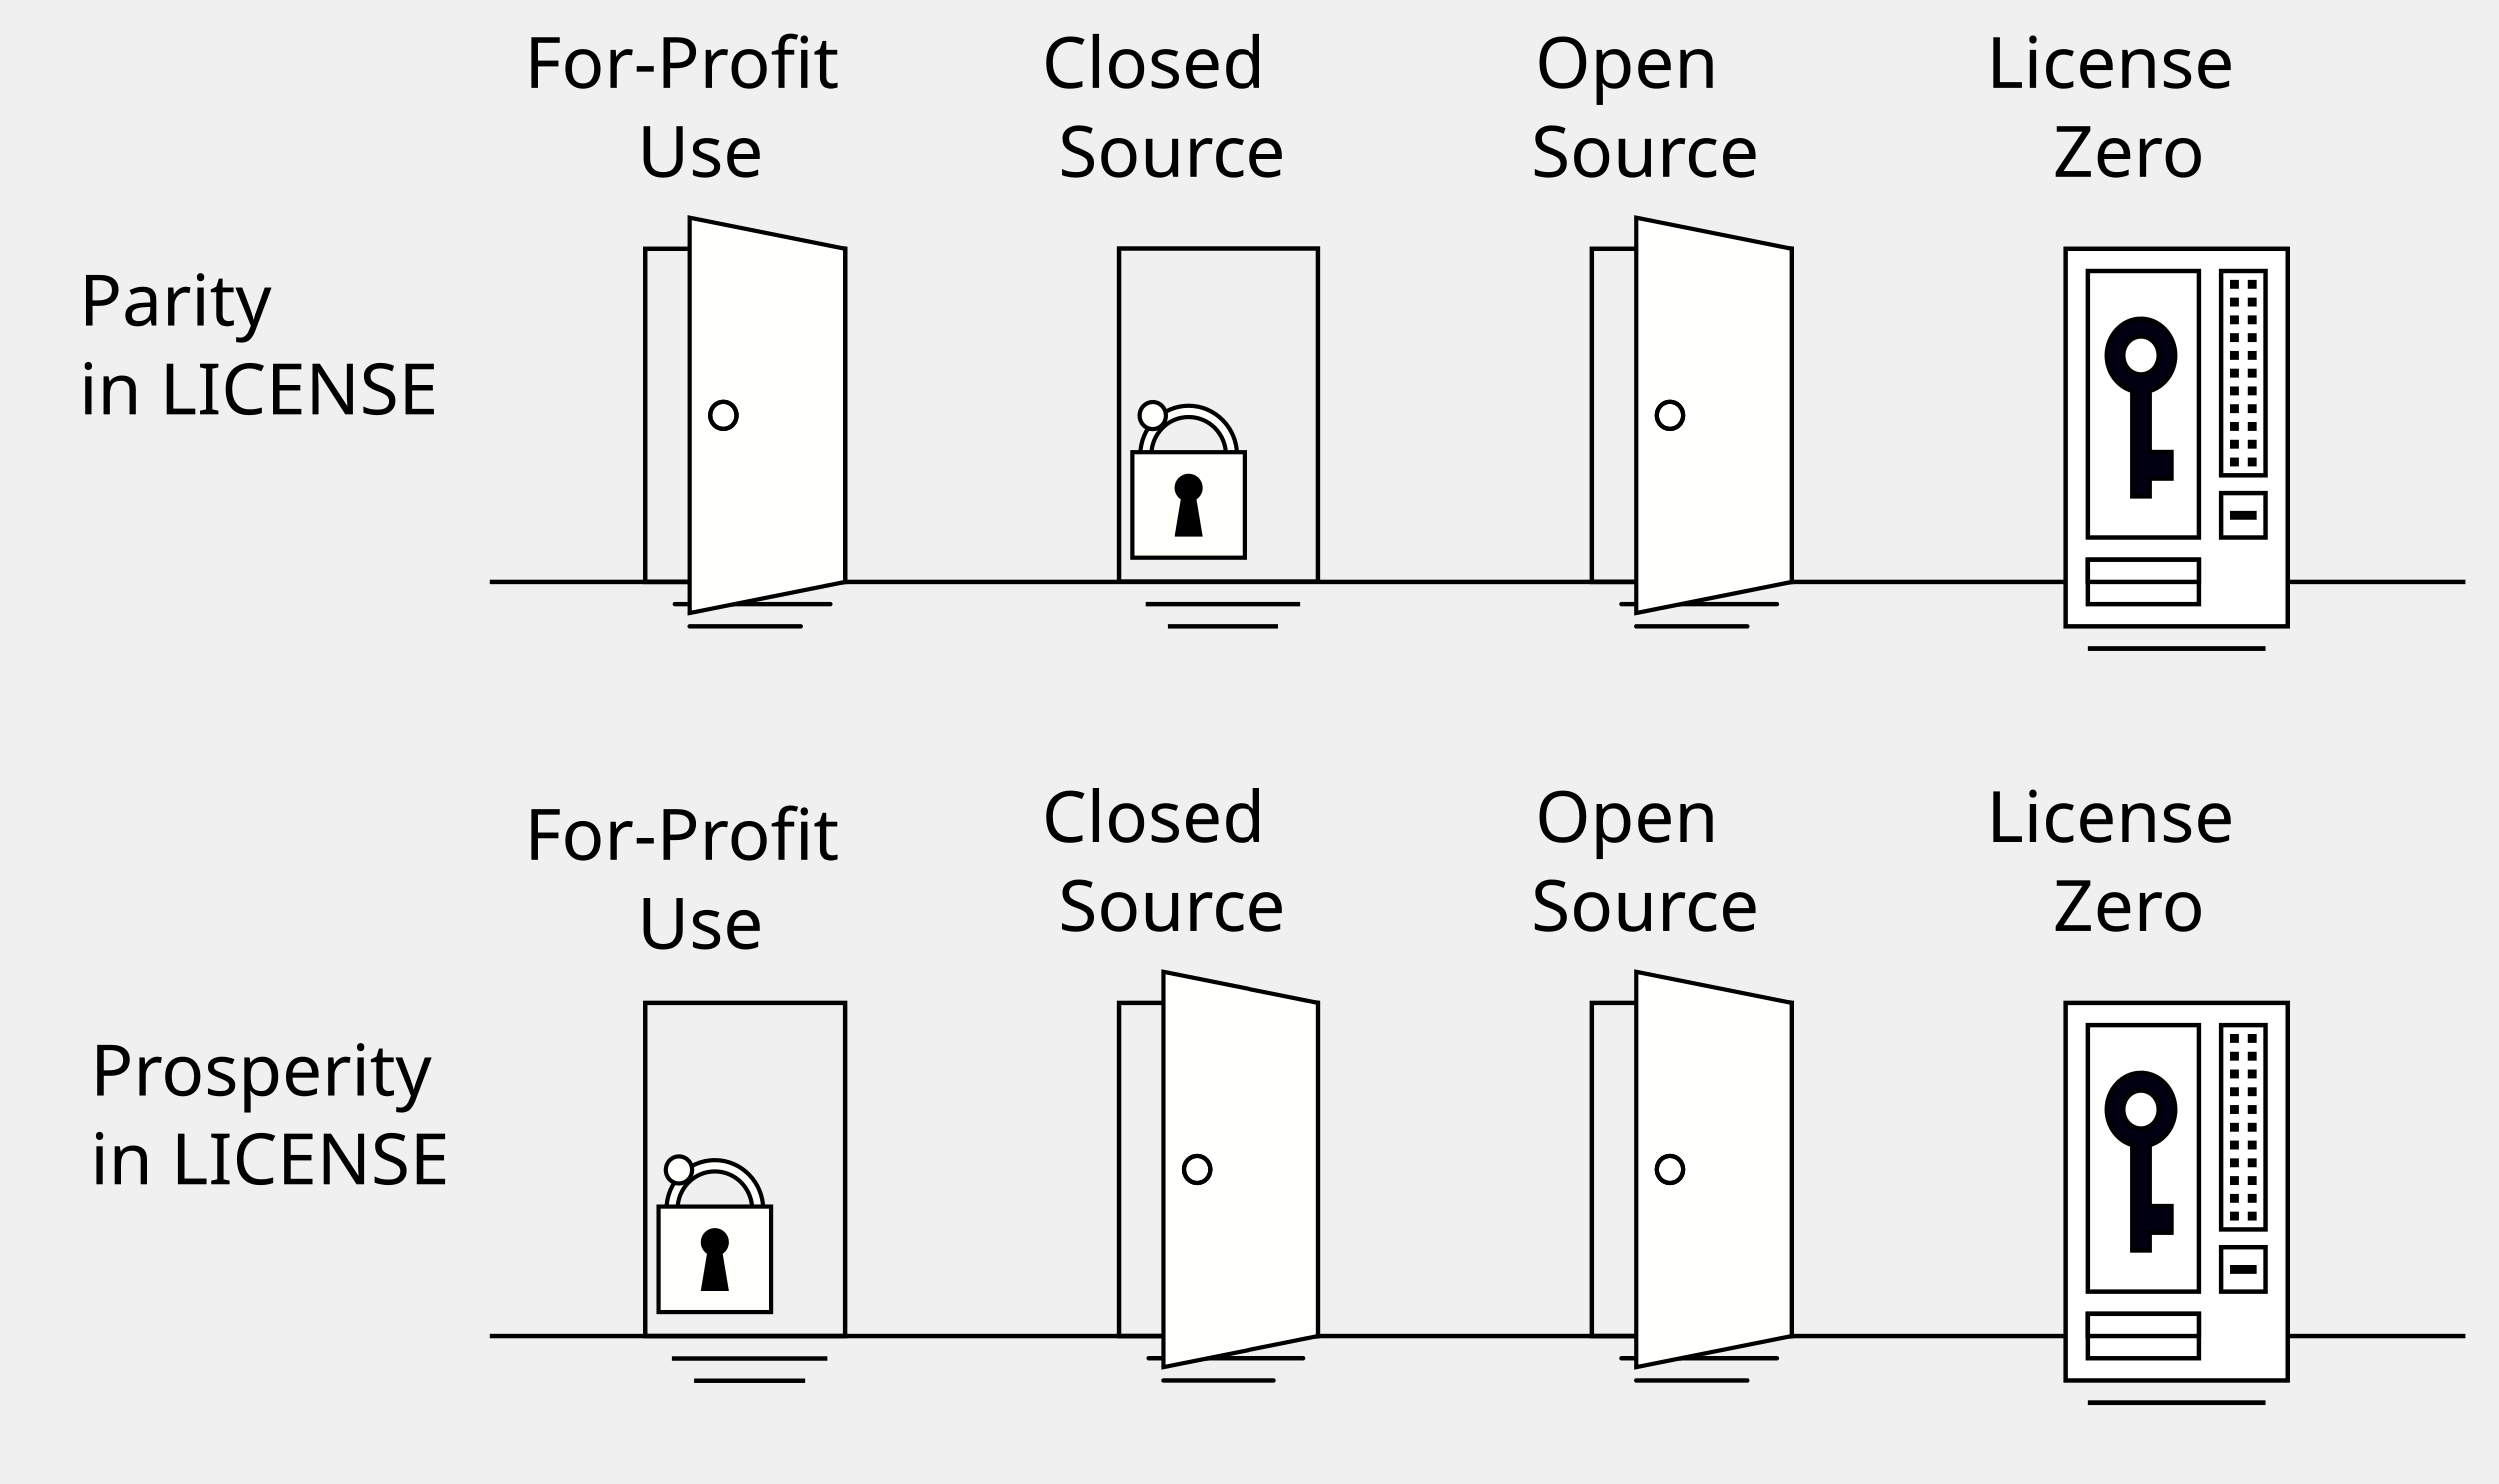
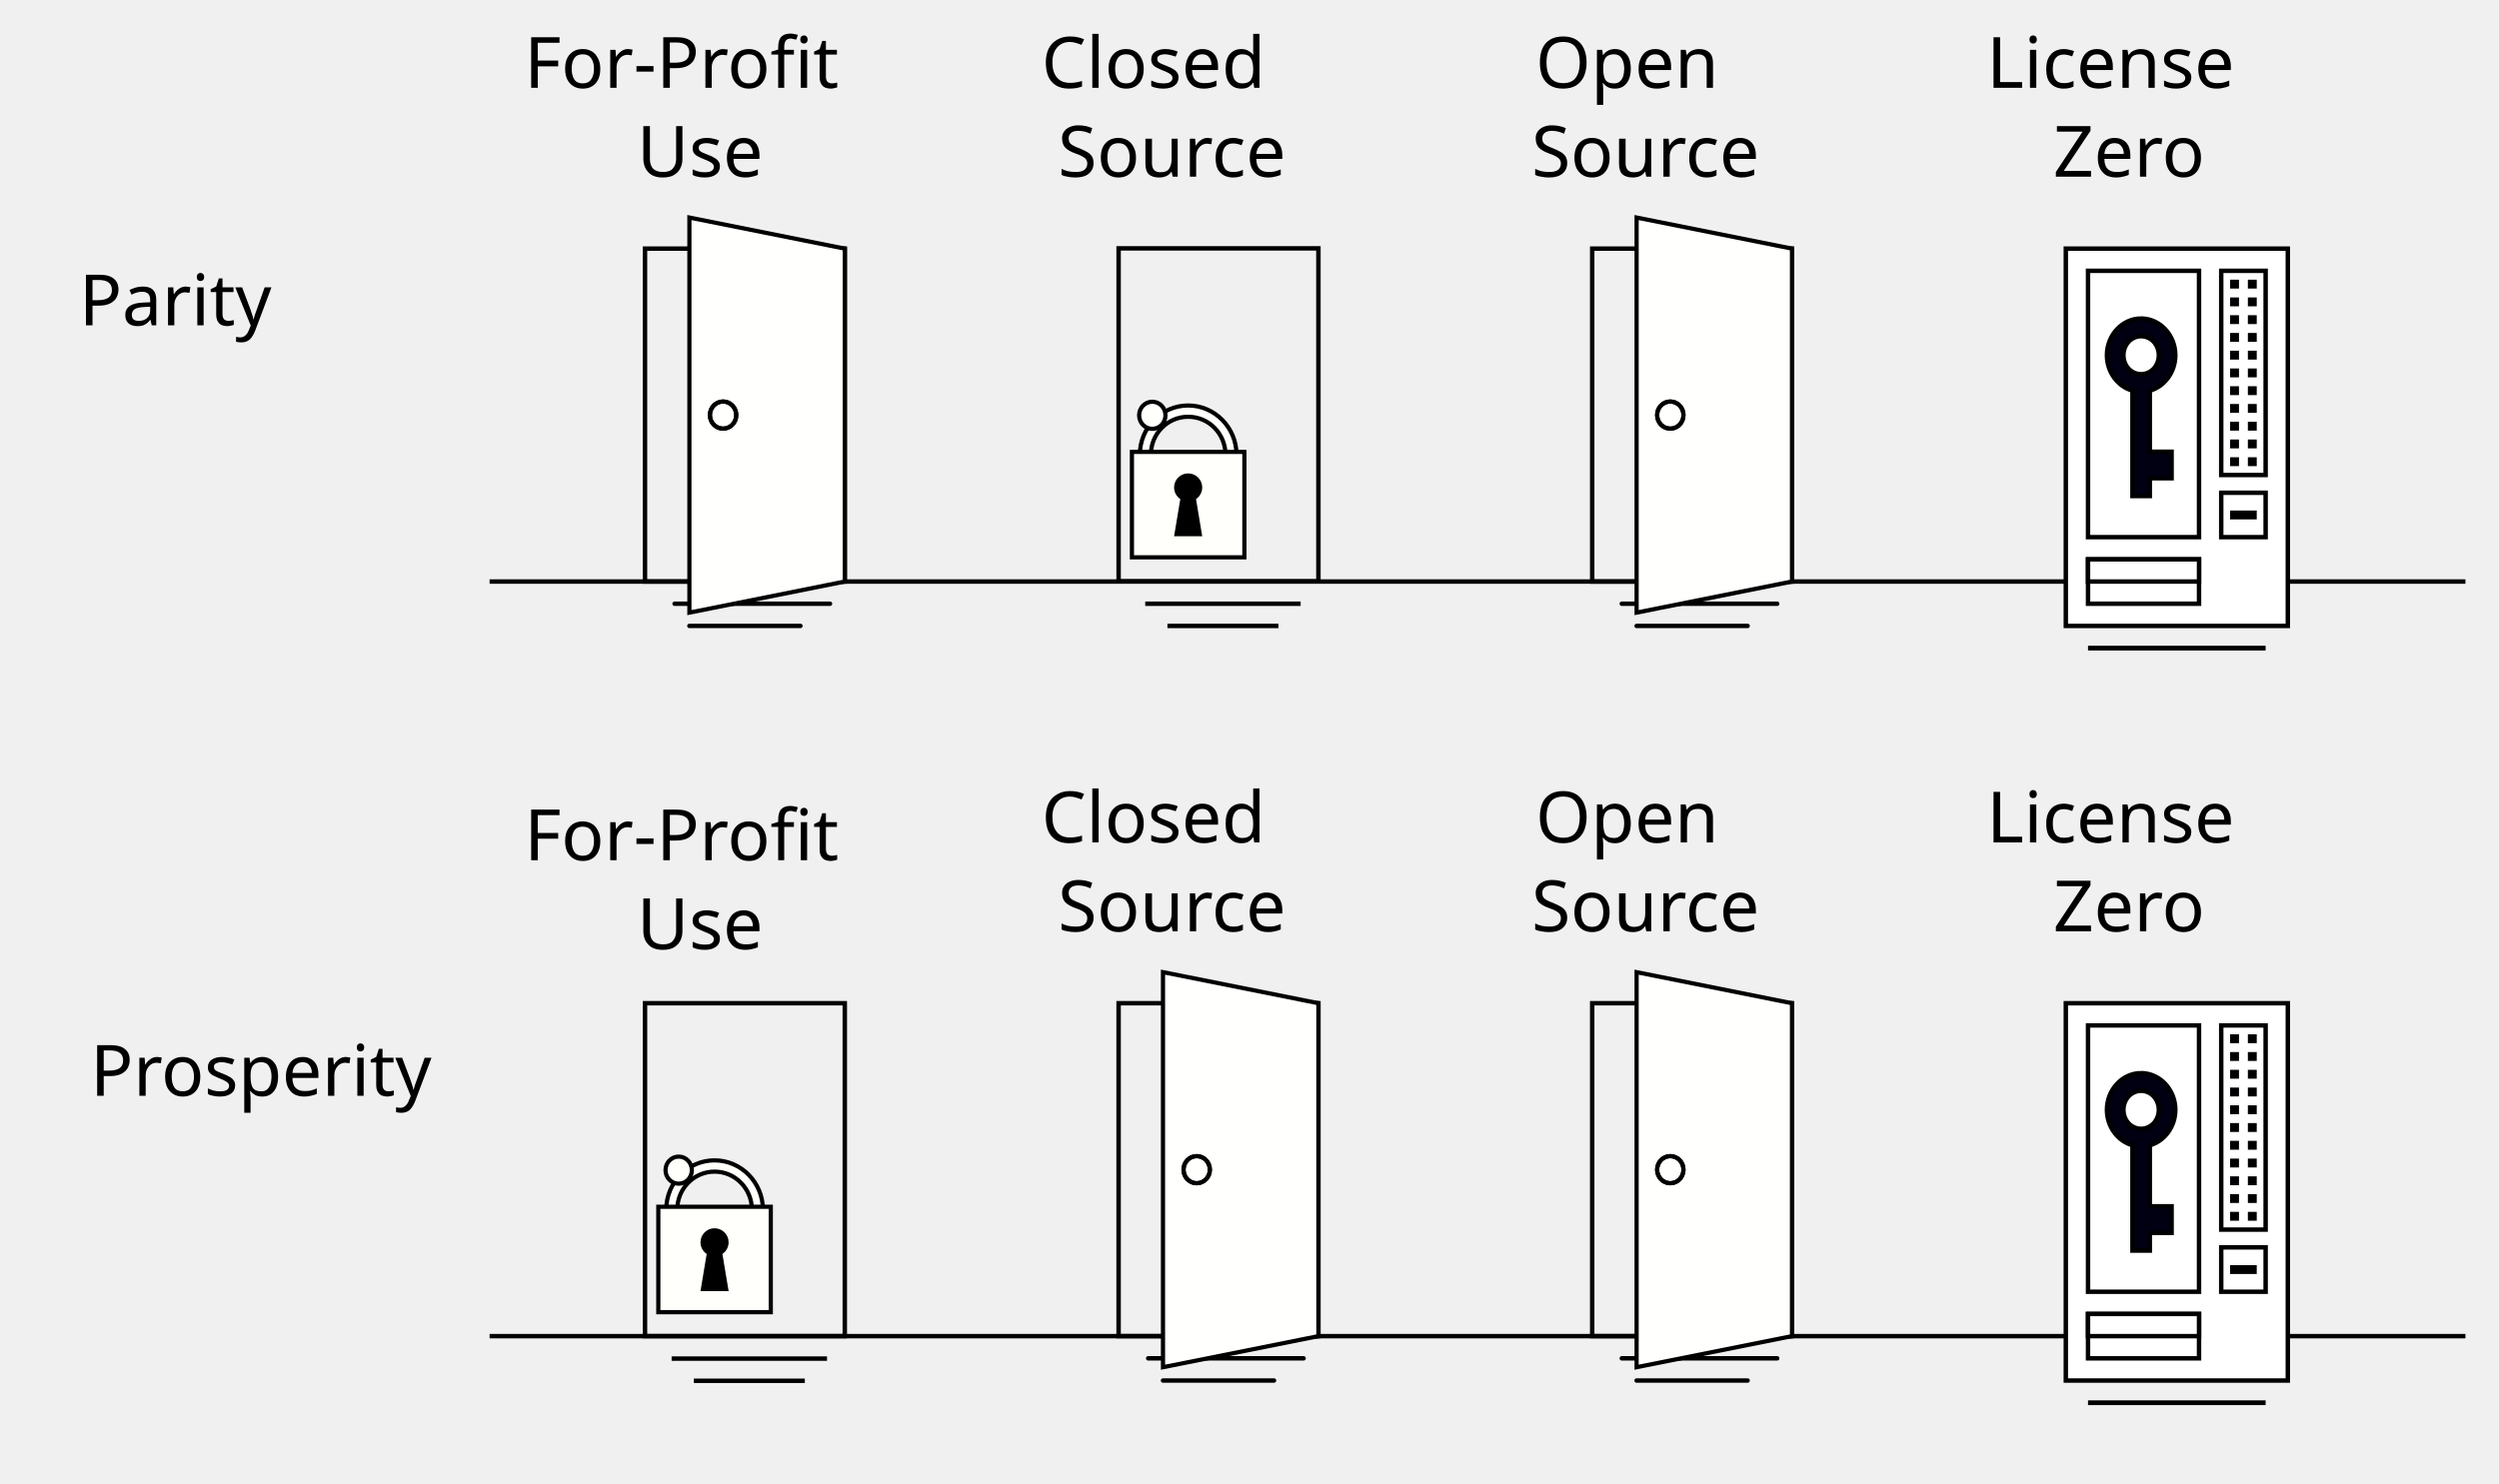
<svg xmlns="http://www.w3.org/2000/svg" xmlns:xlink="http://www.w3.org/1999/xlink" width="148.914mm" height="88.398mm" viewBox="0 0 148.914 88.398" version="1.1" id="svg8">
  <defs id="defs2" />
  <g id="layer1" transform="translate(-9.190606,-86.38919)">
    <path style="fill:none;fill-rule:evenodd;stroke:#000000;stroke-width:0.265px;stroke-linecap:butt;stroke-linejoin:miter;stroke-opacity:1" d="M 38.365,121.052 H 156.104" id="path4766" />
    <g id="g4764" transform="translate(25.66458,-26.72292)">
      <g id="g4672" style="fill:#ffffff;fill-opacity:1" />
      <g id="g4969">
        <path style="fill:#ffffff;fill-opacity:1;fill-rule:evenodd;stroke:#000000;stroke-width:0.265px;stroke-linecap:butt;stroke-linejoin:miter;stroke-opacity:1" d="m 106.627,127.931 v 22.49 h 13.229 v -22.49 z" id="path4583" />
        <path style="fill:#ffffff;fill-opacity:1;fill-rule:evenodd;stroke:#000000;stroke-width:0.265px;stroke-linecap:butt;stroke-linejoin:miter;stroke-opacity:1" d="m 107.95,129.254 v 15.875 h 6.615 v -15.875 z" id="path4585" />
        <path style="fill:#ffffff;fill-opacity:1;fill-rule:evenodd;stroke:#000000;stroke-width:0.265px;stroke-linecap:butt;stroke-linejoin:miter;stroke-opacity:1" d="m 107.95,146.452 v 2.646 h 6.615 v -2.646 z" id="path4587" />
        <path style="fill:#ffffff;fill-opacity:1;fill-rule:evenodd;stroke:#000000;stroke-width:0.265px;stroke-linecap:butt;stroke-linejoin:miter;stroke-opacity:1" d="M 115.888,129.254 V 141.425 h 2.646 v -12.171 z" id="path4589" />
        <path style="fill:#ffffff;fill-opacity:1;fill-rule:evenodd;stroke:#000000;stroke-width:0.265px;stroke-linecap:butt;stroke-linejoin:miter;stroke-opacity:1" d="m 115.888,142.483 v 2.646 h 2.646 v -2.646 z" id="path4591" />
        <path style="fill:#ffffff;fill-opacity:1;fill-rule:evenodd;stroke:#000000;stroke-width:0.265px;stroke-linecap:butt;stroke-linejoin:miter;stroke-opacity:1" d="m 107.95,147.775 h 6.615 v -1.323 H 107.95 Z" id="path4612" />
        <path style="fill:#000000;fill-opacity:1;fill-rule:evenodd;stroke:none;stroke-width:0.265px;stroke-linecap:butt;stroke-linejoin:miter;stroke-opacity:1" d="m 116.417,143.542 v 0.529 h 1.587 v -0.529 z" id="path4614" />
        <path style="fill:#000012;fill-opacity:1;fill-rule:evenodd;stroke:#000000;stroke-width:0.262px;stroke-linecap:butt;stroke-linejoin:miter;stroke-opacity:1" d="m 111.115,132.096 c -1.121,0 -2.04,0.986 -2.04,2.188 0,1.01 0.649,1.865 1.521,2.113 v 6.282 h 1.038 v -1.058 h 1.298 v -1.587 h -1.298 v -3.636 c 0.872,-0.249 1.521,-1.103 1.521,-2.113 0,-1.202 -0.919,-2.188 -2.04,-2.188 z m 0,1.058 c 0.588,0 1.053,0.5 1.053,1.13 0,0.63 -0.466,1.13 -1.053,1.13 -0.588,0 -1.053,-0.499 -1.053,-1.13 0,-0.63 0.466,-1.13 1.053,-1.13 z" id="path4604" />
        <path style="fill:#000003;fill-opacity:1;fill-rule:evenodd;stroke:none;stroke-width:0.265px;stroke-linecap:butt;stroke-linejoin:miter;stroke-opacity:1" d="m 116.417,129.783 v 0.529 h 0.529 v -0.529 z" id="path4616" />
        <use style="fill:#000003;fill-opacity:1" x="0" y="0" xlink:href="#path4616" id="use4618" transform="translate(1.058332)" width="100%" height="100%" />
        <use style="fill:#000003;fill-opacity:1" x="0" y="0" xlink:href="#use4618" id="use4620" transform="translate(-1.058333,1.058333)" width="100%" height="100%" />
        <use style="fill:#000003;fill-opacity:1" x="0" y="0" xlink:href="#use4620" id="use4622" transform="translate(1.058332,2.9333333e-6)" width="100%" height="100%" />
        <use style="fill:#000003;fill-opacity:1" x="0" y="0" xlink:href="#use4622" id="use4624" transform="translate(-1.05833,1.05833)" width="100%" height="100%" />
        <use style="fill:#000003;fill-opacity:1" x="0" y="0" xlink:href="#use4624" id="use4626" transform="translate(1.05833,2.9333333e-6)" width="100%" height="100%" />
        <use style="fill:#000003;fill-opacity:1" x="0" y="0" xlink:href="#use4626" id="use4628" transform="translate(-1.05833,1.058333)" width="100%" height="100%" />
        <use style="fill:#000003;fill-opacity:1" x="0" y="0" xlink:href="#use4628" id="use4630" transform="translate(1.05833,-2.2666667e-6)" width="100%" height="100%" />
        <use style="fill:#000003;fill-opacity:1" x="0" y="0" xlink:href="#use4630" id="use4632" transform="translate(-1.05833,1.058333)" width="100%" height="100%" />
        <use style="fill:#000003;fill-opacity:1" x="0" y="0" xlink:href="#use4632" id="use4634" transform="translate(1.05833,2.9333333e-6)" width="100%" height="100%" />
        <use style="fill:#000003;fill-opacity:1" x="0" y="0" xlink:href="#use4634" id="use4636" transform="translate(-1.05833,1.058333)" width="100%" height="100%" />
        <use style="fill:#000003;fill-opacity:1" x="0" y="0" xlink:href="#use4636" id="use4638" transform="translate(1.05833)" width="100%" height="100%" />
        <use style="fill:#000003;fill-opacity:1" x="0" y="0" xlink:href="#use4638" id="use4640" transform="translate(-1.058333,1.05833)" width="100%" height="100%" />
        <use style="fill:#000003;fill-opacity:1" x="0" y="0" xlink:href="#use4640" id="use4642" transform="translate(1.058338,2.9333333e-6)" width="100%" height="100%" />
        <use style="fill:#000003;fill-opacity:1" x="0" y="0" xlink:href="#use4642" id="use4644" transform="translate(-1.058333,1.05833)" width="100%" height="100%" />
        <use style="fill:#000003;fill-opacity:1" x="0" y="0" xlink:href="#use4644" id="use4646" transform="translate(1.05833)" width="100%" height="100%" />
        <use height="100%" width="100%" transform="translate(-1.05833,1.058354)" id="use4810" xlink:href="#use4646" y="0" x="0" style="fill:#ffffff;fill-opacity:1" />
        <use height="100%" width="100%" transform="translate(1.05833)" id="use4812" xlink:href="#use4810" y="0" x="0" style="fill:#ffffff;fill-opacity:1" />
        <path style="fill:none;fill-rule:evenodd;stroke:#000000;stroke-width:0.283px;stroke-linecap:butt;stroke-linejoin:miter;stroke-opacity:1" d="m 107.95,151.744 h 10.583" id="path4493-6" />
        <use x="0" y="0" xlink:href="#use4812" id="use5037" transform="translate(-1.058329,1.058313)" width="100%" height="100%" />
        <use x="0" y="0" xlink:href="#use5037" id="use5039" transform="translate(1.05833)" width="100%" height="100%" />
        <use x="0" y="0" xlink:href="#use5039" id="use5041" transform="translate(-1.058333,1.058333)" width="100%" height="100%" />
        <use x="0" y="0" xlink:href="#use5041" id="use5043" transform="translate(1.058333)" width="100%" height="100%" />
      </g>
    </g>
    <g id="g4507" transform="translate(12.78819,-29.10417)">
      <path id="path4493" d="m 93.045,151.479 h 9.26" style="fill:none;fill-rule:evenodd;stroke:#000000;stroke-width:0.265;stroke-linecap:round;stroke-linejoin:miter;stroke-opacity:1;stroke-miterlimit:4;stroke-dasharray:none" />
      <path style="fill:none;fill-rule:evenodd;stroke:#000000;stroke-width:0.265px;stroke-linecap:butt;stroke-linejoin:miter;stroke-opacity:1" d="m 91.281,130.312 v 19.844 H 103.188 V 130.312 Z" id="path14" />
      <path id="path16" d="m 93.927,128.46 v 23.548 l 9.26,-1.852 V 130.312 Z" style="fill:#fffffe;fill-opacity:1;fill-rule:evenodd;stroke:#000000;stroke-width:0.25;stroke-linecap:butt;stroke-linejoin:miter;stroke-miterlimit:4;stroke-dasharray:none;stroke-opacity:1" />
      <path id="path4495" d="m 93.927,152.802 h 6.615" style="fill:none;fill-rule:evenodd;stroke:#000000;stroke-width:0.265;stroke-linecap:round;stroke-linejoin:miter;stroke-opacity:1;stroke-miterlimit:4;stroke-dasharray:none" />
      <ellipse ry="0.808" rx="0.785" cy="140.234" cx="95.935" id="path4499" style="fill:none;fill-opacity:1;stroke:#000000;stroke-width:0.25;stroke-linecap:round;stroke-linejoin:round;stroke-miterlimit:4;stroke-dasharray:none;stroke-opacity:1" />
      <ellipse style="fill:none;fill-opacity:1;stroke:#000000;stroke-width:0.25;stroke-linecap:round;stroke-linejoin:round;stroke-miterlimit:4;stroke-dasharray:none;stroke-opacity:1" id="ellipse4511" cx="95.935" cy="140.234" rx="0.785" ry="0.808" />
    </g>
    <use x="0" y="0" xlink:href="#g4507" id="use4509" transform="translate(-56.44444)" width="100%" height="100%" />
    <g id="g4985" transform="translate(2.028471)">
      <g transform="translate(3.704167,-29.11963)" id="g4737">
        <path style="color:#000000;font-style:normal;font-variant:normal;font-weight:normal;font-stretch:normal;font-size:medium;line-height:normal;font-family:sans-serif;font-variant-ligatures:normal;font-variant-position:normal;font-variant-caps:normal;font-variant-numeric:normal;font-variant-alternates:normal;font-feature-settings:normal;text-indent:0;text-align:start;text-decoration:none;text-decoration-line:none;text-decoration-style:solid;text-decoration-color:#000000;letter-spacing:normal;word-spacing:normal;text-transform:none;writing-mode:lr-tb;direction:ltr;text-orientation:mixed;dominant-baseline:auto;baseline-shift:baseline;text-anchor:start;white-space:normal;shape-padding:0;clip-rule:nonzero;display:inline;overflow:visible;visibility:visible;opacity:1;isolation:auto;mix-blend-mode:normal;color-interpolation:sRGB;color-interpolation-filters:linearRGB;solid-color:#000000;solid-opacity:1;vector-effect:none;fill:#fffffb;fill-opacity:1;fill-rule:nonzero;stroke:#000000;stroke-width:0.25;stroke-linecap:round;stroke-linejoin:round;stroke-miterlimit:4;stroke-dasharray:none;stroke-dashoffset:0;stroke-opacity:1;color-rendering:auto;image-rendering:auto;shape-rendering:auto;text-rendering:auto;enable-background:accumulate" d="m 74.26,139.678 c -1.587,0 -2.88,1.321 -2.88,2.942 0,1.621 1.293,2.944 2.88,2.944 1.587,0 2.882,-1.323 2.882,-2.944 0,-1.621 -1.295,-2.942 -2.882,-2.942 z m 0,0.672 c 1.232,0 2.225,1.012 2.225,2.271 0,1.258 -0.993,2.272 -2.225,2.272 -1.232,0 -2.223,-1.014 -2.223,-2.272 0,-1.258 0.991,-2.271 2.223,-2.271 z" id="path4542" />
        <g style="stroke-width:0.158;stroke-miterlimit:4;stroke-dasharray:none" id="g4556" transform="matrix(1.583333,0,0,1.583333,-41.78212,-81.47875)">
          <path id="path4546" d="m 71.173,141.425 h 4.233 v 3.969 h -4.233 z" style="fill:#fffffb;fill-opacity:1;fill-rule:evenodd;stroke:#000000;stroke-width:0.158;stroke-linecap:butt;stroke-linejoin:miter;stroke-miterlimit:4;stroke-dasharray:none;stroke-opacity:1" />
          <path id="path4548" transform="scale(0.2645833)" d="m 277,537.578 a 2,2 0 0 0 -2,2 2,2 0 0 0 0.881,1.656 L 275,546.52 h 4 l -0.881,-5.287 a 2,2 0 0 0 0.881,-1.654 2,2 0 0 0 -2,-2 z" style="fill:#000000;fill-opacity:1;stroke:none;stroke-width:0.597;stroke-linecap:round;stroke-linejoin:round;stroke-miterlimit:4;stroke-dasharray:none;stroke-opacity:1" />
        </g>
        <g id="g4690">
          <g id="g4683">
            <g id="g4677">
              <g id="g4540">
                <path style="fill:none;fill-rule:evenodd;stroke:#000000;stroke-width:0.265px;stroke-linecap:butt;stroke-linejoin:miter;stroke-opacity:1" d="m 70.115,130.312 v 19.844 h 11.906 V 130.312 Z" id="path12" />
                <ellipse style="fill:#fffffb;fill-opacity:1;stroke:#000000;stroke-width:0.25;stroke-linecap:round;stroke-linejoin:round;stroke-miterlimit:4;stroke-dasharray:none;stroke-opacity:1" id="ellipse4511-3" cx="72.123" cy="140.262" rx="0.785" ry="0.808" />
              </g>
            </g>
          </g>
        </g>
      </g>
      <path style="fill:none;fill-rule:evenodd;stroke:#000000;stroke-width:0.265px;stroke-linecap:butt;stroke-linejoin:miter;stroke-opacity:1" d="m 75.406,122.375 h 9.26" id="path4493-3" />
      <path style="fill:none;fill-rule:evenodd;stroke:#000000;stroke-width:0.265px;stroke-linecap:butt;stroke-linejoin:miter;stroke-opacity:1" d="m 76.729,123.698 h 6.615" id="path4495-5" />
    </g>
    <text xml:space="preserve" style="font-style:normal;font-variant:normal;font-weight:normal;font-stretch:normal;font-size:4.233px;line-height:125%;font-family:'Noto Sans';-inkscape-font-specification:'Noto Sans';text-align:center;letter-spacing:0px;word-spacing:0px;text-anchor:middle;fill:#000000;fill-opacity:1;stroke:none;stroke-width:0.265px;stroke-linecap:butt;stroke-linejoin:miter;stroke-opacity:1" x="53.657" y="91.628" id="text4989">
      <tspan id="tspan4987" x="53.657" y="91.628" style="font-style:normal;font-variant:normal;font-weight:normal;font-stretch:normal;font-size:4.233px;font-family:'Noto Sans';-inkscape-font-specification:'Noto Sans';text-align:center;text-anchor:middle;stroke-width:0.265px">For-Profit</tspan>
      <tspan x="53.657" y="96.92" style="font-style:normal;font-variant:normal;font-weight:normal;font-stretch:normal;font-size:4.233px;font-family:'Noto Sans';-inkscape-font-specification:'Noto Sans';text-align:center;text-anchor:middle;stroke-width:0.265px" id="tspan4991">Use</tspan>
    </text>
    <text xml:space="preserve" style="font-style:normal;font-variant:normal;font-weight:normal;font-stretch:normal;font-size:4.233px;line-height:125%;font-family:'Noto Sans';-inkscape-font-specification:'Noto Sans';text-align:center;letter-spacing:0px;word-spacing:0px;text-anchor:middle;fill:#000000;fill-opacity:1;stroke:none;stroke-width:0.265px;stroke-linecap:butt;stroke-linejoin:miter;stroke-opacity:1" x="109.996" y="91.628" id="text4995">
      <tspan id="tspan4993" x="109.996" y="91.628" style="font-style:normal;font-variant:normal;font-weight:normal;font-stretch:normal;font-size:4.233px;font-family:'Noto Sans';-inkscape-font-specification:'Noto Sans';text-align:center;text-anchor:middle;stroke-width:0.265px">Open</tspan>
      <tspan x="109.996" y="96.92" style="font-style:normal;font-variant:normal;font-weight:normal;font-stretch:normal;font-size:4.233px;font-family:'Noto Sans';-inkscape-font-specification:'Noto Sans';text-align:center;text-anchor:middle;stroke-width:0.265px" id="tspan4997">Source</tspan>
    </text>
    <text xml:space="preserve" style="font-style:normal;font-variant:normal;font-weight:normal;font-stretch:normal;font-size:4.233px;line-height:125%;font-family:'Noto Sans';-inkscape-font-specification:'Noto Sans';text-align:center;letter-spacing:0px;word-spacing:0px;text-anchor:middle;fill:#000000;fill-opacity:1;stroke:none;stroke-width:0.265px;stroke-linecap:butt;stroke-linejoin:miter;stroke-opacity:1" x="81.773" y="91.628" id="text5001">
      <tspan id="tspan4999" x="81.773" y="91.628" style="font-style:normal;font-variant:normal;font-weight:normal;font-stretch:normal;font-size:4.233px;font-family:'Noto Sans';-inkscape-font-specification:'Noto Sans';text-align:center;text-anchor:middle;stroke-width:0.265px">Closed</tspan>
      <tspan x="81.773" y="96.92" style="font-style:normal;font-variant:normal;font-weight:normal;font-stretch:normal;font-size:4.233px;font-family:'Noto Sans';-inkscape-font-specification:'Noto Sans';text-align:center;text-anchor:middle;stroke-width:0.265px" id="tspan5003">Source</tspan>
    </text>
    <text xml:space="preserve" style="font-style:normal;font-variant:normal;font-weight:normal;font-stretch:normal;font-size:4.233px;line-height:125%;font-family:'Noto Sans';-inkscape-font-specification:'Noto Sans';text-align:center;letter-spacing:0px;word-spacing:0px;text-anchor:middle;fill:#000000;fill-opacity:1;stroke:none;stroke-width:0.265px;stroke-linecap:butt;stroke-linejoin:miter;stroke-opacity:1" x="138.811" y="91.628" id="text5007">
      <tspan id="tspan5005" x="138.811" y="91.628" style="font-style:normal;font-variant:normal;font-weight:normal;font-stretch:normal;font-size:4.233px;font-family:'Noto Sans';-inkscape-font-specification:'Noto Sans';text-align:center;text-anchor:middle;stroke-width:0.265px">License</tspan>
      <tspan x="138.811" y="96.92" style="font-style:normal;font-variant:normal;font-weight:normal;font-stretch:normal;font-size:4.233px;font-family:'Noto Sans';-inkscape-font-specification:'Noto Sans';text-align:center;text-anchor:middle;stroke-width:0.265px" id="tspan5009">Zero</tspan>
    </text>
    <use x="0" y="0" xlink:href="#path4766" id="use5011" transform="translate(6.6666666e-6,44.97917)" width="100%" height="100%" />
    <use x="0" y="0" xlink:href="#g4985" id="use5013" transform="translate(-28.22222,44.99463)" width="100%" height="100%" />
    <use x="0" y="0" xlink:href="#use4509" id="use5015" transform="translate(28.22222,44.97917)" width="100%" height="100%" />
    <use x="0" y="0" xlink:href="#use5015" id="use5017" transform="translate(28.22222,3.3333334e-6)" width="100%" height="100%" />
    <use x="0" y="0" xlink:href="#g4764" id="use5019" transform="translate(4.3333333e-6,44.97917)" width="100%" height="100%" />
    <use x="0" y="0" xlink:href="#text4989" id="use5021" transform="translate(0,46.0375)" width="100%" height="100%" />
    <use x="0" y="0" xlink:href="#text5001" id="use5023" transform="translate(0,44.97917)" width="100%" height="100%" />
    <use x="0" y="0" xlink:href="#text4995" id="use5025" transform="translate(0,44.97917)" width="100%" height="100%" />
    <use x="0" y="0" xlink:href="#text5007" id="use5027" transform="translate(0,44.97917)" width="100%" height="100%" />
    <text id="text1146" y="105.78" x="13.905" style="font-style:normal;font-variant:normal;font-weight:normal;font-stretch:normal;font-size:4.233px;line-height:125%;font-family:'Noto Sans';-inkscape-font-specification:'Noto Sans';text-align:center;letter-spacing:0px;word-spacing:0px;text-anchor:middle;fill:#000000;fill-opacity:1;stroke:none;stroke-width:0.265px;stroke-linecap:butt;stroke-linejoin:miter;stroke-opacity:1" xml:space="preserve">
-       <tspan id="tspan1144" style="font-style:normal;font-variant:normal;font-weight:normal;font-stretch:normal;font-size:4.233px;font-family:'Noto Sans';-inkscape-font-specification:'Noto Sans';text-align:start;text-anchor:start;stroke-width:0.265px" y="105.78" x="13.905">Parity</tspan>
-       <tspan style="font-style:normal;font-variant:normal;font-weight:normal;font-stretch:normal;font-size:4.233px;font-family:'Noto Sans';-inkscape-font-specification:'Noto Sans';text-align:start;text-anchor:start;stroke-width:0.265px" y="111.072" x="13.905" id="tspan1150">in LICENSE</tspan>
+       <tspan style="font-style:normal;font-variant:normal;font-weight:normal;font-stretch:normal;font-size:4.233px;font-family:'Noto Sans';-inkscape-font-specification:'Noto Sans';text-align:start;text-anchor:start;stroke-width:0.265px" y="105.78" x="13.905" id="tspan1150">Parity</tspan>
    </text>
    <text xml:space="preserve" style="font-style:normal;font-variant:normal;font-weight:normal;font-stretch:normal;font-size:4.233px;line-height:125%;font-family:'Noto Sans';-inkscape-font-specification:'Noto Sans';text-align:center;letter-spacing:0px;word-spacing:0px;text-anchor:middle;fill:#000000;fill-opacity:1;stroke:none;stroke-width:0.265px;stroke-linecap:butt;stroke-linejoin:miter;stroke-opacity:1" x="14.573" y="151.703" id="text1156">
-       <tspan x="14.573" y="151.703" style="font-style:normal;font-variant:normal;font-weight:normal;font-stretch:normal;font-size:4.233px;font-family:'Noto Sans';-inkscape-font-specification:'Noto Sans';text-align:start;text-anchor:start;stroke-width:0.265px" id="tspan1152">Prosperity</tspan>
-       <tspan id="tspan1154" x="14.573" y="156.995" style="font-style:normal;font-variant:normal;font-weight:normal;font-stretch:normal;font-size:4.233px;font-family:'Noto Sans';-inkscape-font-specification:'Noto Sans';text-align:start;text-anchor:start;stroke-width:0.265px">in LICENSE</tspan>
+       <tspan id="tspan1154" x="14.573" y="151.703" style="font-style:normal;font-variant:normal;font-weight:normal;font-stretch:normal;font-size:4.233px;font-family:'Noto Sans';-inkscape-font-specification:'Noto Sans';text-align:start;text-anchor:start;stroke-width:0.265px">Prosperity</tspan>
    </text>
  </g>
</svg>
